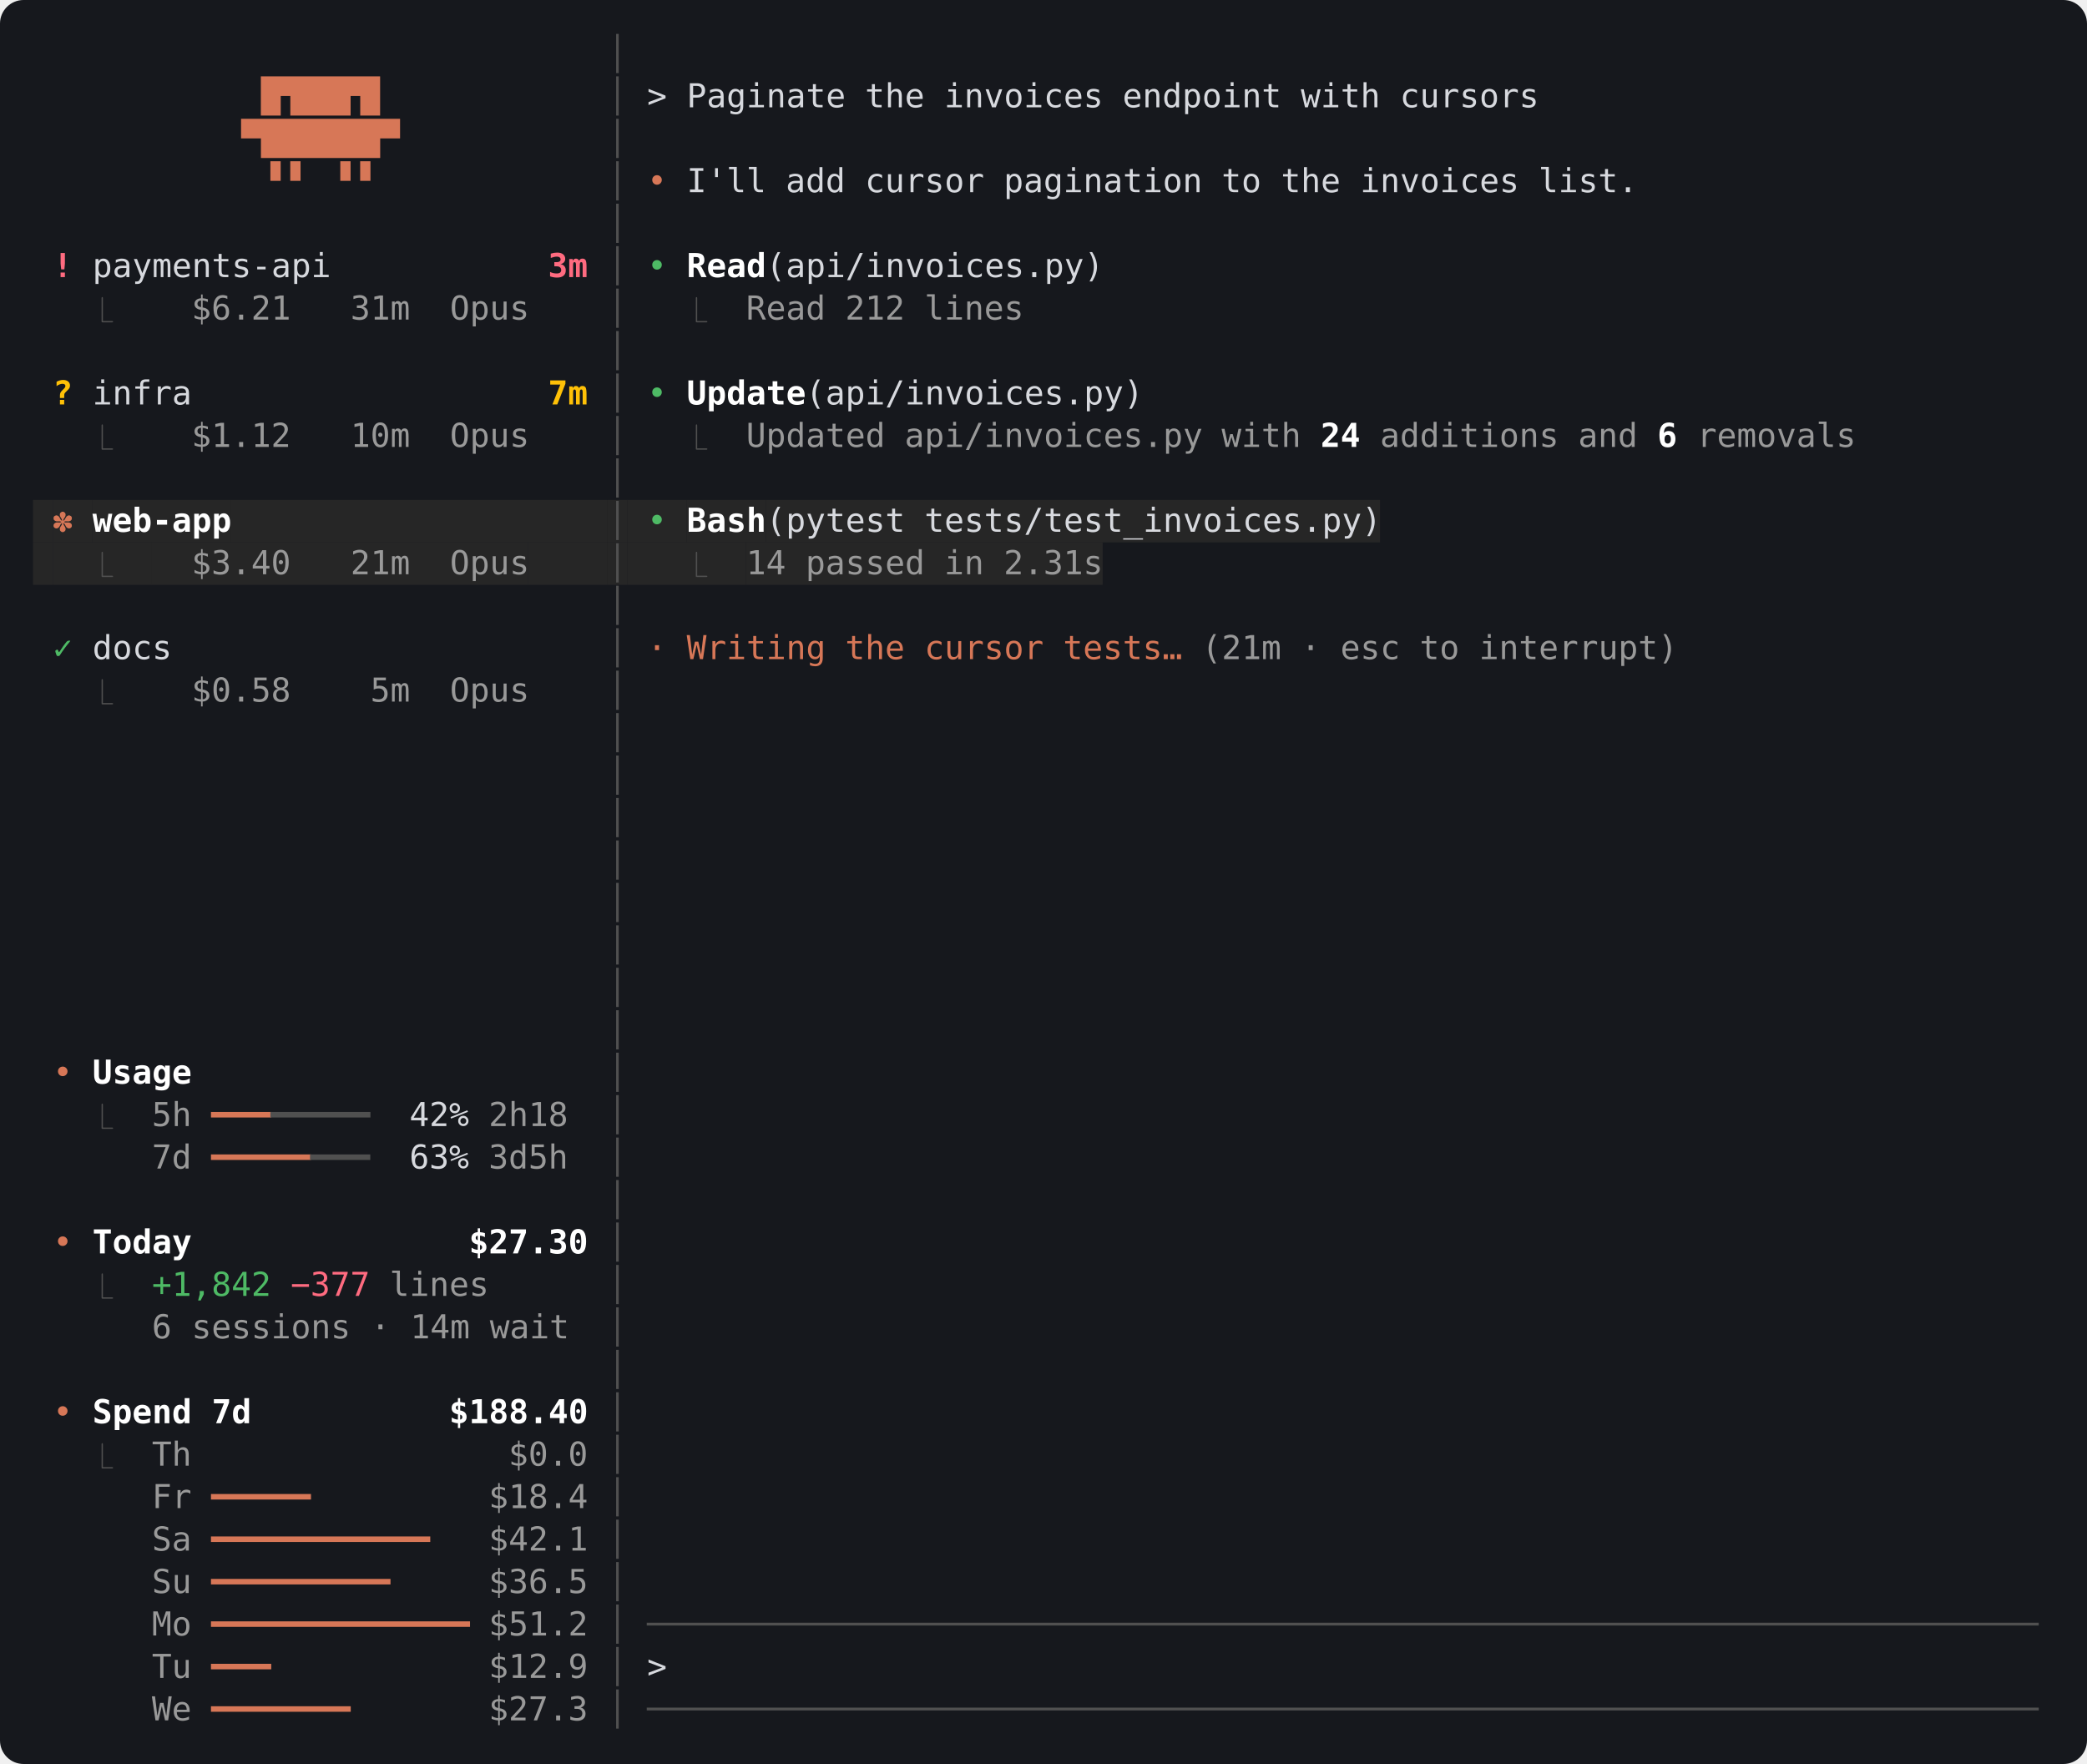
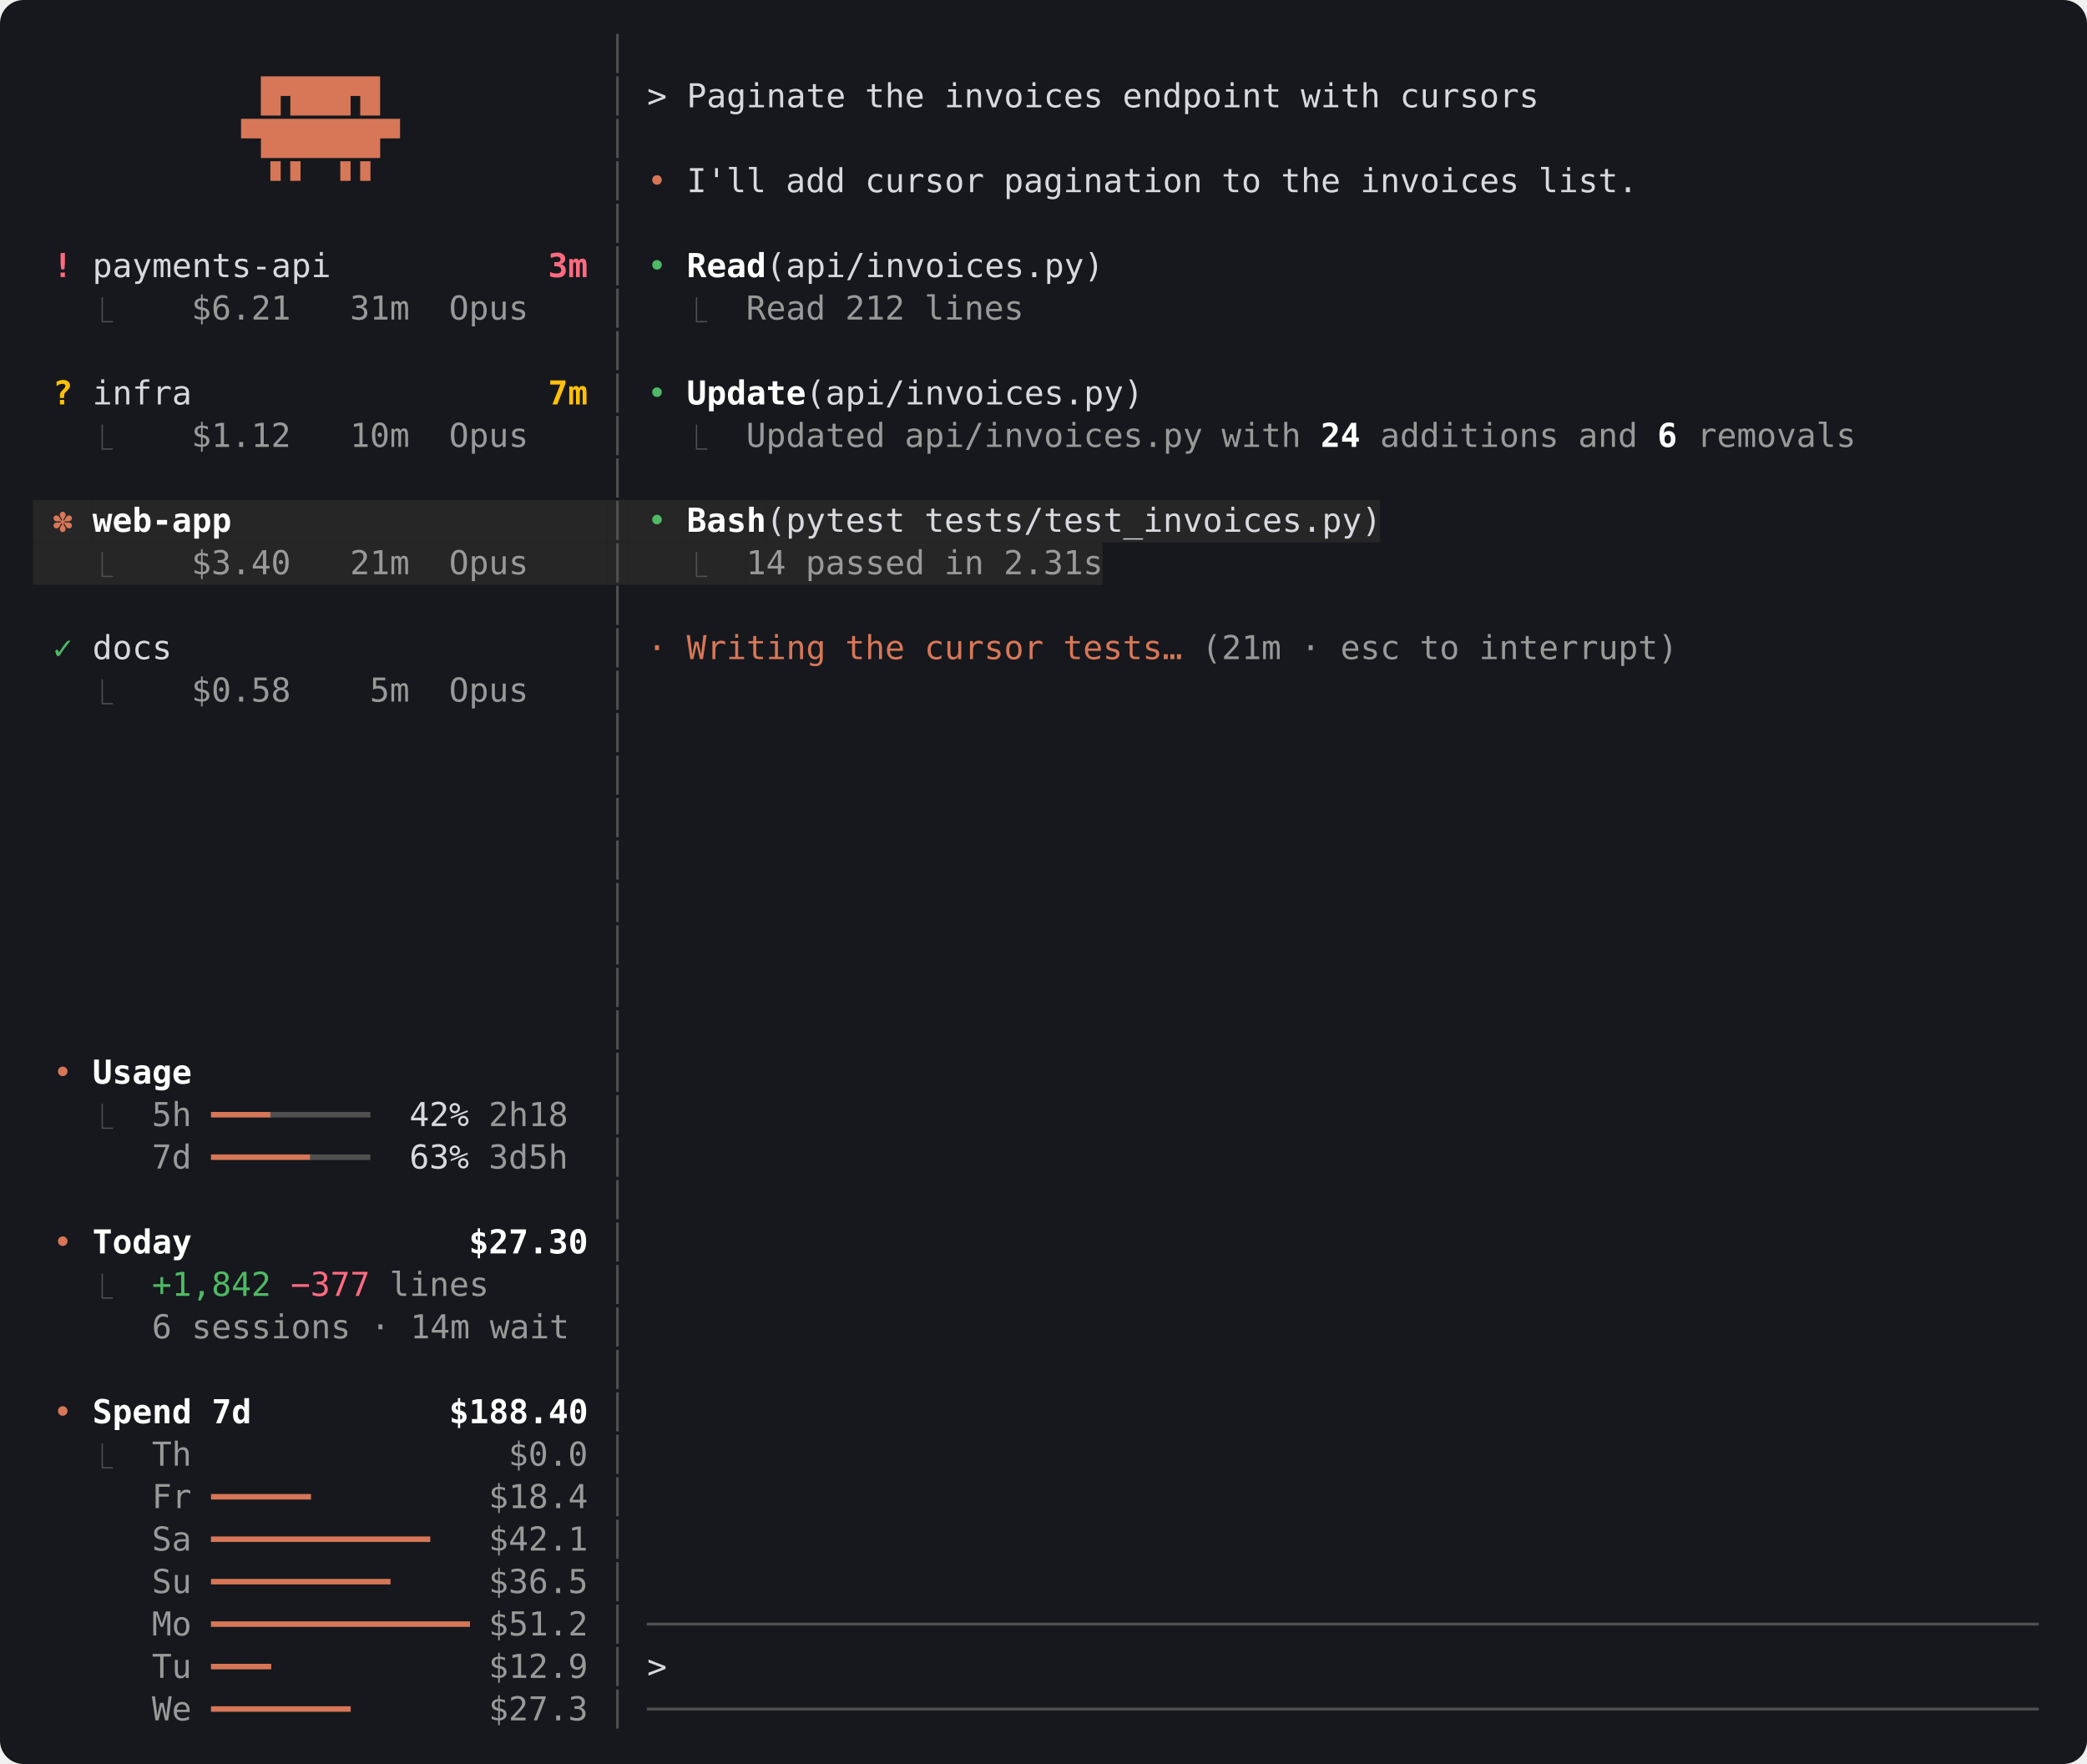
<svg xmlns="http://www.w3.org/2000/svg" width="885" height="748" viewBox="0 0 885 748">
  <rect width="100%" height="100%" rx="10" fill="#16181d" />
  <rect x="14.0" y="212" width="8.4" height="18" fill="#262626" />
  <rect x="22.4" y="212" width="16.8" height="18" fill="#262626" />
  <rect x="39.2" y="212" width="58.8" height="18" fill="#262626" />
  <rect x="98.0" y="212" width="159.6" height="18" fill="#262626" />
  <rect x="14.0" y="230" width="8.4" height="18" fill="#262626" />
  <rect x="22.4" y="230" width="42.0" height="18" fill="#262626" />
  <rect x="64.4" y="230" width="159.6" height="18" fill="#262626" />
  <rect x="224.0" y="230" width="33.6" height="18" fill="#262626" />
  <rect x="257.6" y="212" width="8.4" height="18" fill="#262626" />
  <rect x="266.0" y="212" width="25.2" height="18" fill="#262626" />
  <rect x="291.2" y="212" width="33.6" height="18" fill="#262626" />
  <rect x="324.8" y="212" width="260.4" height="18" fill="#262626" />
  <rect x="257.6" y="230" width="8.4" height="18" fill="#262626" />
  <rect x="266.0" y="230" width="50.4" height="18" fill="#262626" />
  <rect x="316.4" y="230" width="151.2" height="18" fill="#262626" />
  <g font-family="JetBrains Mono, DejaVu Sans Mono, Menlo, monospace" font-size="14" xml:space="preserve">
    <text x="106.4" y="45.5" fill="#d77757" textLength="58.8" lengthAdjust="spacingAndGlyphs">▐▛███▜▌</text>
    <text x="98.0" y="63.5" fill="#d77757" textLength="75.6" lengthAdjust="spacingAndGlyphs">▝▜█████▛▘</text>
    <text x="114.8" y="81.5" fill="#d77757" textLength="42.0" lengthAdjust="spacingAndGlyphs">▘▘ ▝▝</text>
    <text x="22.4" y="117.5" fill="#ff6b80" font-weight="bold" textLength="8.4" lengthAdjust="spacingAndGlyphs">!</text>
    <text x="39.2" y="117.5" fill="#d7d9de" textLength="100.8" lengthAdjust="spacingAndGlyphs">payments-api</text>
    <text x="232.4" y="117.5" fill="#ff6b80" font-weight="bold" textLength="16.8" lengthAdjust="spacingAndGlyphs">3m</text>
    <text x="39.2" y="135.5" fill="#505050" textLength="8.4" lengthAdjust="spacingAndGlyphs">⎿</text>
-     <text x="81.2" y="135.5" fill="#999999" textLength="142.8" lengthAdjust="spacingAndGlyphs">$6.21   31m  Opus</text>
+     <text x="81.2" y="135.5" fill="#999999" textLength="42.0" lengthAdjust="spacingAndGlyphs">$6.21</text>
+     <text x="148.4" y="135.5" fill="#999999" textLength="25.2" lengthAdjust="spacingAndGlyphs">31m</text>
+     <text x="190.4" y="135.5" fill="#999999" textLength="33.6" lengthAdjust="spacingAndGlyphs">Opus</text>
    <text x="22.4" y="171.5" fill="#ffc107" font-weight="bold" textLength="8.4" lengthAdjust="spacingAndGlyphs">?</text>
    <text x="39.2" y="171.5" fill="#d7d9de" textLength="42.0" lengthAdjust="spacingAndGlyphs">infra</text>
    <text x="232.4" y="171.5" fill="#ffc107" font-weight="bold" textLength="16.8" lengthAdjust="spacingAndGlyphs">7m</text>
    <text x="39.2" y="189.5" fill="#505050" textLength="8.4" lengthAdjust="spacingAndGlyphs">⎿</text>
-     <text x="81.2" y="189.5" fill="#999999" textLength="142.8" lengthAdjust="spacingAndGlyphs">$1.12   10m  Opus</text>
+     <text x="81.2" y="189.5" fill="#999999" textLength="42.0" lengthAdjust="spacingAndGlyphs">$1.12</text>
+     <text x="148.4" y="189.5" fill="#999999" textLength="25.2" lengthAdjust="spacingAndGlyphs">10m</text>
+     <text x="190.4" y="189.5" fill="#999999" textLength="33.6" lengthAdjust="spacingAndGlyphs">Opus</text>
    <text x="22.4" y="225.5" fill="#d77757" font-weight="bold" textLength="8.4" lengthAdjust="spacingAndGlyphs">✽</text>
    <text x="39.2" y="225.5" fill="#ffffff" font-weight="bold" textLength="58.8" lengthAdjust="spacingAndGlyphs">web-app</text>
    <text x="39.2" y="243.5" fill="#505050" textLength="8.4" lengthAdjust="spacingAndGlyphs">⎿</text>
-     <text x="81.2" y="243.5" fill="#999999" textLength="142.8" lengthAdjust="spacingAndGlyphs">$3.40   21m  Opus</text>
+     <text x="81.2" y="243.5" fill="#999999" textLength="42.0" lengthAdjust="spacingAndGlyphs">$3.40</text>
+     <text x="148.4" y="243.5" fill="#999999" textLength="25.2" lengthAdjust="spacingAndGlyphs">21m</text>
+     <text x="190.4" y="243.5" fill="#999999" textLength="33.6" lengthAdjust="spacingAndGlyphs">Opus</text>
    <text x="22.4" y="279.5" fill="#4eba65" font-weight="bold" textLength="8.4" lengthAdjust="spacingAndGlyphs">✓</text>
    <text x="39.2" y="279.5" fill="#d7d9de" textLength="33.6" lengthAdjust="spacingAndGlyphs">docs</text>
    <text x="39.2" y="297.5" fill="#505050" textLength="8.4" lengthAdjust="spacingAndGlyphs">⎿</text>
-     <text x="81.2" y="297.5" fill="#999999" textLength="142.8" lengthAdjust="spacingAndGlyphs">$0.58    5m  Opus</text>
+     <text x="81.2" y="297.5" fill="#999999" textLength="42.0" lengthAdjust="spacingAndGlyphs">$0.58</text>
+     <text x="156.8" y="297.5" fill="#999999" textLength="16.8" lengthAdjust="spacingAndGlyphs">5m</text>
+     <text x="190.4" y="297.5" fill="#999999" textLength="33.6" lengthAdjust="spacingAndGlyphs">Opus</text>
    <text x="22.4" y="459.5" fill="#d77757" textLength="8.4" lengthAdjust="spacingAndGlyphs">•</text>
    <text x="39.2" y="459.5" fill="#ffffff" font-weight="bold" textLength="42.0" lengthAdjust="spacingAndGlyphs">Usage</text>
    <text x="39.2" y="477.5" fill="#505050" textLength="8.4" lengthAdjust="spacingAndGlyphs">⎿</text>
    <text x="64.4" y="477.5" fill="#999999" textLength="16.8" lengthAdjust="spacingAndGlyphs">5h</text>
    <text x="89.6" y="477.5" fill="#d77757" textLength="25.2" lengthAdjust="spacingAndGlyphs">━━━</text>
    <text x="114.8" y="477.5" fill="#505050" textLength="42.0" lengthAdjust="spacingAndGlyphs">━━━━━</text>
    <text x="173.6" y="477.5" fill="#d7d9de" textLength="25.2" lengthAdjust="spacingAndGlyphs">42%</text>
    <text x="207.2" y="477.5" fill="#999999" textLength="33.6" lengthAdjust="spacingAndGlyphs">2h18</text>
    <text x="64.4" y="495.5" fill="#999999" textLength="16.8" lengthAdjust="spacingAndGlyphs">7d</text>
    <text x="89.6" y="495.5" fill="#d77757" textLength="42.0" lengthAdjust="spacingAndGlyphs">━━━━━</text>
    <text x="131.6" y="495.5" fill="#505050" textLength="25.2" lengthAdjust="spacingAndGlyphs">━━━</text>
    <text x="173.6" y="495.5" fill="#d7d9de" textLength="25.2" lengthAdjust="spacingAndGlyphs">63%</text>
    <text x="207.2" y="495.5" fill="#999999" textLength="33.6" lengthAdjust="spacingAndGlyphs">3d5h</text>
    <text x="22.4" y="531.5" fill="#d77757" textLength="8.4" lengthAdjust="spacingAndGlyphs">•</text>
    <text x="39.2" y="531.5" fill="#ffffff" font-weight="bold" textLength="42.0" lengthAdjust="spacingAndGlyphs">Today</text>
    <text x="198.8" y="531.5" fill="#ffffff" font-weight="bold" textLength="50.4" lengthAdjust="spacingAndGlyphs">$27.30</text>
    <text x="39.2" y="549.5" fill="#505050" textLength="8.4" lengthAdjust="spacingAndGlyphs">⎿</text>
    <text x="64.4" y="549.5" fill="#4eba65" textLength="50.4" lengthAdjust="spacingAndGlyphs">+1,842</text>
    <text x="123.2" y="549.5" fill="#ff6b80" textLength="33.6" lengthAdjust="spacingAndGlyphs">−377</text>
    <text x="165.2" y="549.5" fill="#999999" textLength="42.0" lengthAdjust="spacingAndGlyphs">lines</text>
    <text x="64.4" y="567.5" fill="#999999" textLength="176.4" lengthAdjust="spacingAndGlyphs">6 sessions · 14m wait</text>
    <text x="22.4" y="603.5" fill="#d77757" textLength="8.4" lengthAdjust="spacingAndGlyphs">•</text>
    <text x="39.2" y="603.5" fill="#ffffff" font-weight="bold" textLength="67.2" lengthAdjust="spacingAndGlyphs">Spend 7d</text>
    <text x="190.4" y="603.5" fill="#ffffff" font-weight="bold" textLength="58.8" lengthAdjust="spacingAndGlyphs">$188.40</text>
    <text x="39.2" y="621.5" fill="#505050" textLength="8.4" lengthAdjust="spacingAndGlyphs">⎿</text>
    <text x="64.4" y="621.5" fill="#999999" textLength="16.8" lengthAdjust="spacingAndGlyphs">Th</text>
    <text x="215.6" y="621.5" fill="#999999" textLength="33.6" lengthAdjust="spacingAndGlyphs">$0.0</text>
    <text x="64.4" y="639.5" fill="#999999" textLength="16.8" lengthAdjust="spacingAndGlyphs">Fr</text>
    <text x="89.6" y="639.5" fill="#d77757" textLength="42.0" lengthAdjust="spacingAndGlyphs">━━━━━</text>
    <text x="207.2" y="639.5" fill="#999999" textLength="42.0" lengthAdjust="spacingAndGlyphs">$18.4</text>
    <text x="64.4" y="657.5" fill="#999999" textLength="16.8" lengthAdjust="spacingAndGlyphs">Sa</text>
    <text x="89.6" y="657.5" fill="#d77757" textLength="92.4" lengthAdjust="spacingAndGlyphs">━━━━━━━━━━━</text>
    <text x="207.2" y="657.5" fill="#999999" textLength="42.0" lengthAdjust="spacingAndGlyphs">$42.1</text>
    <text x="64.4" y="675.5" fill="#999999" textLength="16.8" lengthAdjust="spacingAndGlyphs">Su</text>
    <text x="89.6" y="675.5" fill="#d77757" textLength="75.6" lengthAdjust="spacingAndGlyphs">━━━━━━━━━</text>
    <text x="207.2" y="675.5" fill="#999999" textLength="42.0" lengthAdjust="spacingAndGlyphs">$36.5</text>
    <text x="64.4" y="693.5" fill="#999999" textLength="16.8" lengthAdjust="spacingAndGlyphs">Mo</text>
    <text x="89.6" y="693.5" fill="#d77757" textLength="109.2" lengthAdjust="spacingAndGlyphs">━━━━━━━━━━━━━</text>
    <text x="207.2" y="693.5" fill="#999999" textLength="42.0" lengthAdjust="spacingAndGlyphs">$51.2</text>
    <text x="64.4" y="711.5" fill="#999999" textLength="16.8" lengthAdjust="spacingAndGlyphs">Tu</text>
    <text x="89.6" y="711.5" fill="#d77757" textLength="25.2" lengthAdjust="spacingAndGlyphs">━━━</text>
    <text x="207.2" y="711.5" fill="#999999" textLength="42.0" lengthAdjust="spacingAndGlyphs">$12.9</text>
    <text x="64.4" y="729.5" fill="#999999" textLength="16.8" lengthAdjust="spacingAndGlyphs">We</text>
    <text x="89.6" y="729.5" fill="#d77757" textLength="58.8" lengthAdjust="spacingAndGlyphs">━━━━━━━</text>
    <text x="207.2" y="729.5" fill="#999999" textLength="42.0" lengthAdjust="spacingAndGlyphs">$27.3</text>
    <text x="257.6" y="27.5" fill="#505050" textLength="8.4" lengthAdjust="spacingAndGlyphs">│</text>
    <text x="257.6" y="45.5" fill="#505050" textLength="8.4" lengthAdjust="spacingAndGlyphs">│</text>
    <text x="274.4" y="45.5" fill="#d7d9de" textLength="8.4" lengthAdjust="spacingAndGlyphs">&gt;</text>
    <text x="291.2" y="45.5" fill="#d7d9de" textLength="67.2" lengthAdjust="spacingAndGlyphs">Paginate</text>
    <text x="366.8" y="45.5" fill="#d7d9de" textLength="25.2" lengthAdjust="spacingAndGlyphs">the</text>
    <text x="400.4" y="45.5" fill="#d7d9de" textLength="67.2" lengthAdjust="spacingAndGlyphs">invoices</text>
    <text x="476.0" y="45.5" fill="#d7d9de" textLength="67.2" lengthAdjust="spacingAndGlyphs">endpoint</text>
    <text x="551.6" y="45.5" fill="#d7d9de" textLength="33.6" lengthAdjust="spacingAndGlyphs">with</text>
    <text x="593.6" y="45.5" fill="#d7d9de" textLength="58.8" lengthAdjust="spacingAndGlyphs">cursors</text>
    <text x="257.6" y="63.5" fill="#505050" textLength="8.4" lengthAdjust="spacingAndGlyphs">│</text>
    <text x="257.6" y="81.5" fill="#505050" textLength="8.4" lengthAdjust="spacingAndGlyphs">│</text>
    <text x="274.4" y="81.5" fill="#d77757" textLength="8.4" lengthAdjust="spacingAndGlyphs">•</text>
    <text x="291.2" y="81.5" fill="#d7d9de" textLength="33.6" lengthAdjust="spacingAndGlyphs">I'll</text>
    <text x="333.2" y="81.5" fill="#d7d9de" textLength="25.2" lengthAdjust="spacingAndGlyphs">add</text>
    <text x="366.8" y="81.5" fill="#d7d9de" textLength="50.4" lengthAdjust="spacingAndGlyphs">cursor</text>
    <text x="425.6" y="81.5" fill="#d7d9de" textLength="84.0" lengthAdjust="spacingAndGlyphs">pagination</text>
    <text x="518.0" y="81.5" fill="#d7d9de" textLength="16.8" lengthAdjust="spacingAndGlyphs">to</text>
    <text x="543.2" y="81.5" fill="#d7d9de" textLength="25.2" lengthAdjust="spacingAndGlyphs">the</text>
    <text x="576.8" y="81.5" fill="#d7d9de" textLength="67.2" lengthAdjust="spacingAndGlyphs">invoices</text>
    <text x="652.4" y="81.5" fill="#d7d9de" textLength="42.0" lengthAdjust="spacingAndGlyphs">list.</text>
    <text x="257.6" y="99.5" fill="#505050" textLength="8.4" lengthAdjust="spacingAndGlyphs">│</text>
    <text x="257.6" y="117.5" fill="#505050" textLength="8.4" lengthAdjust="spacingAndGlyphs">│</text>
    <text x="274.4" y="117.5" fill="#4eba65" textLength="8.4" lengthAdjust="spacingAndGlyphs">•</text>
    <text x="291.2" y="117.5" fill="#ffffff" font-weight="bold" textLength="33.6" lengthAdjust="spacingAndGlyphs">Read</text>
    <text x="324.8" y="117.5" fill="#d7d9de" textLength="142.8" lengthAdjust="spacingAndGlyphs">(api/invoices.py)</text>
    <text x="257.6" y="135.5" fill="#505050" textLength="8.4" lengthAdjust="spacingAndGlyphs">│</text>
    <text x="291.2" y="135.5" fill="#505050" textLength="8.4" lengthAdjust="spacingAndGlyphs">⎿</text>
    <text x="316.4" y="135.5" fill="#999999" textLength="33.6" lengthAdjust="spacingAndGlyphs">Read</text>
    <text x="358.4" y="135.5" fill="#999999" textLength="25.2" lengthAdjust="spacingAndGlyphs">212</text>
    <text x="392.0" y="135.5" fill="#999999" textLength="42.0" lengthAdjust="spacingAndGlyphs">lines</text>
    <text x="257.6" y="153.5" fill="#505050" textLength="8.4" lengthAdjust="spacingAndGlyphs">│</text>
    <text x="257.6" y="171.5" fill="#505050" textLength="8.4" lengthAdjust="spacingAndGlyphs">│</text>
    <text x="274.4" y="171.5" fill="#4eba65" textLength="8.4" lengthAdjust="spacingAndGlyphs">•</text>
    <text x="291.2" y="171.5" fill="#ffffff" font-weight="bold" textLength="50.4" lengthAdjust="spacingAndGlyphs">Update</text>
    <text x="341.6" y="171.5" fill="#d7d9de" textLength="142.8" lengthAdjust="spacingAndGlyphs">(api/invoices.py)</text>
    <text x="257.6" y="189.5" fill="#505050" textLength="8.4" lengthAdjust="spacingAndGlyphs">│</text>
    <text x="291.2" y="189.5" fill="#505050" textLength="8.4" lengthAdjust="spacingAndGlyphs">⎿</text>
    <text x="316.4" y="189.5" fill="#999999" textLength="58.8" lengthAdjust="spacingAndGlyphs">Updated</text>
    <text x="383.6" y="189.5" fill="#999999" textLength="126.0" lengthAdjust="spacingAndGlyphs">api/invoices.py</text>
    <text x="518.0" y="189.5" fill="#999999" textLength="33.6" lengthAdjust="spacingAndGlyphs">with</text>
    <text x="560.0" y="189.5" fill="#ffffff" font-weight="bold" textLength="16.8" lengthAdjust="spacingAndGlyphs">24</text>
    <text x="585.2" y="189.5" fill="#999999" textLength="75.6" lengthAdjust="spacingAndGlyphs">additions</text>
    <text x="669.2" y="189.5" fill="#999999" textLength="25.2" lengthAdjust="spacingAndGlyphs">and</text>
    <text x="702.8" y="189.5" fill="#ffffff" font-weight="bold" textLength="8.4" lengthAdjust="spacingAndGlyphs">6</text>
    <text x="719.6" y="189.5" fill="#999999" textLength="67.2" lengthAdjust="spacingAndGlyphs">removals</text>
    <text x="257.6" y="207.5" fill="#505050" textLength="8.4" lengthAdjust="spacingAndGlyphs">│</text>
    <text x="257.6" y="225.5" fill="#505050" textLength="8.4" lengthAdjust="spacingAndGlyphs">│</text>
    <text x="274.4" y="225.5" fill="#4eba65" textLength="8.4" lengthAdjust="spacingAndGlyphs">•</text>
    <text x="291.2" y="225.5" fill="#ffffff" font-weight="bold" textLength="33.6" lengthAdjust="spacingAndGlyphs">Bash</text>
    <text x="324.8" y="225.5" fill="#d7d9de" textLength="58.8" lengthAdjust="spacingAndGlyphs">(pytest</text>
    <text x="392.0" y="225.5" fill="#d7d9de" textLength="193.2" lengthAdjust="spacingAndGlyphs">tests/test_invoices.py)</text>
    <text x="257.6" y="243.5" fill="#505050" textLength="8.4" lengthAdjust="spacingAndGlyphs">│</text>
    <text x="291.2" y="243.5" fill="#505050" textLength="8.4" lengthAdjust="spacingAndGlyphs">⎿</text>
    <text x="316.4" y="243.5" fill="#999999" textLength="16.8" lengthAdjust="spacingAndGlyphs">14</text>
    <text x="341.6" y="243.5" fill="#999999" textLength="50.4" lengthAdjust="spacingAndGlyphs">passed</text>
    <text x="400.4" y="243.5" fill="#999999" textLength="16.8" lengthAdjust="spacingAndGlyphs">in</text>
    <text x="425.6" y="243.5" fill="#999999" textLength="42.0" lengthAdjust="spacingAndGlyphs">2.31s</text>
    <text x="257.6" y="261.5" fill="#505050" textLength="8.4" lengthAdjust="spacingAndGlyphs">│</text>
    <text x="257.6" y="279.5" fill="#505050" textLength="8.4" lengthAdjust="spacingAndGlyphs">│</text>
    <text x="274.4" y="279.5" fill="#d77757" textLength="8.4" lengthAdjust="spacingAndGlyphs">·</text>
    <text x="291.2" y="279.5" fill="#d77757" textLength="58.8" lengthAdjust="spacingAndGlyphs">Writing</text>
    <text x="358.4" y="279.5" fill="#d77757" textLength="25.2" lengthAdjust="spacingAndGlyphs">the</text>
    <text x="392.0" y="279.5" fill="#d77757" textLength="50.4" lengthAdjust="spacingAndGlyphs">cursor</text>
    <text x="450.8" y="279.5" fill="#d77757" textLength="50.4" lengthAdjust="spacingAndGlyphs">tests…</text>
    <text x="509.6" y="279.5" fill="#999999" textLength="33.6" lengthAdjust="spacingAndGlyphs">(21m</text>
    <text x="551.6" y="279.5" fill="#999999" textLength="8.4" lengthAdjust="spacingAndGlyphs">·</text>
    <text x="568.4" y="279.5" fill="#999999" textLength="25.2" lengthAdjust="spacingAndGlyphs">esc</text>
    <text x="602.0" y="279.5" fill="#999999" textLength="16.8" lengthAdjust="spacingAndGlyphs">to</text>
    <text x="627.2" y="279.5" fill="#999999" textLength="84.0" lengthAdjust="spacingAndGlyphs">interrupt)</text>
    <text x="257.6" y="297.5" fill="#505050" textLength="8.4" lengthAdjust="spacingAndGlyphs">│</text>
    <text x="257.6" y="315.5" fill="#505050" textLength="8.4" lengthAdjust="spacingAndGlyphs">│</text>
    <text x="257.6" y="333.5" fill="#505050" textLength="8.4" lengthAdjust="spacingAndGlyphs">│</text>
    <text x="257.6" y="351.5" fill="#505050" textLength="8.4" lengthAdjust="spacingAndGlyphs">│</text>
    <text x="257.6" y="369.5" fill="#505050" textLength="8.4" lengthAdjust="spacingAndGlyphs">│</text>
    <text x="257.6" y="387.5" fill="#505050" textLength="8.4" lengthAdjust="spacingAndGlyphs">│</text>
    <text x="257.6" y="405.5" fill="#505050" textLength="8.4" lengthAdjust="spacingAndGlyphs">│</text>
    <text x="257.6" y="423.5" fill="#505050" textLength="8.4" lengthAdjust="spacingAndGlyphs">│</text>
    <text x="257.6" y="441.5" fill="#505050" textLength="8.4" lengthAdjust="spacingAndGlyphs">│</text>
    <text x="257.6" y="459.5" fill="#505050" textLength="8.4" lengthAdjust="spacingAndGlyphs">│</text>
    <text x="257.6" y="477.5" fill="#505050" textLength="8.4" lengthAdjust="spacingAndGlyphs">│</text>
    <text x="257.6" y="495.5" fill="#505050" textLength="8.4" lengthAdjust="spacingAndGlyphs">│</text>
    <text x="257.6" y="513.5" fill="#505050" textLength="8.4" lengthAdjust="spacingAndGlyphs">│</text>
    <text x="257.6" y="531.5" fill="#505050" textLength="8.4" lengthAdjust="spacingAndGlyphs">│</text>
    <text x="257.6" y="549.5" fill="#505050" textLength="8.4" lengthAdjust="spacingAndGlyphs">│</text>
    <text x="257.6" y="567.5" fill="#505050" textLength="8.4" lengthAdjust="spacingAndGlyphs">│</text>
    <text x="257.6" y="585.5" fill="#505050" textLength="8.4" lengthAdjust="spacingAndGlyphs">│</text>
    <text x="257.6" y="603.5" fill="#505050" textLength="8.4" lengthAdjust="spacingAndGlyphs">│</text>
    <text x="257.6" y="621.5" fill="#505050" textLength="8.4" lengthAdjust="spacingAndGlyphs">│</text>
    <text x="257.6" y="639.5" fill="#505050" textLength="8.4" lengthAdjust="spacingAndGlyphs">│</text>
    <text x="257.6" y="657.5" fill="#505050" textLength="8.4" lengthAdjust="spacingAndGlyphs">│</text>
    <text x="257.6" y="675.5" fill="#505050" textLength="8.4" lengthAdjust="spacingAndGlyphs">│</text>
    <text x="257.6" y="693.5" fill="#505050" textLength="8.4" lengthAdjust="spacingAndGlyphs">│</text>
    <text x="274.4" y="693.5" fill="#505050" textLength="588.0" lengthAdjust="spacingAndGlyphs">──────────────────────────────────────────────────────────────────────</text>
    <text x="257.6" y="711.5" fill="#505050" textLength="8.4" lengthAdjust="spacingAndGlyphs">│</text>
    <text x="274.4" y="711.5" fill="#d7d9de" textLength="8.4" lengthAdjust="spacingAndGlyphs">&gt;</text>
    <text x="257.6" y="729.5" fill="#505050" textLength="8.4" lengthAdjust="spacingAndGlyphs">│</text>
    <text x="274.4" y="729.5" fill="#505050" textLength="588.0" lengthAdjust="spacingAndGlyphs">──────────────────────────────────────────────────────────────────────</text>
  </g>
</svg>
